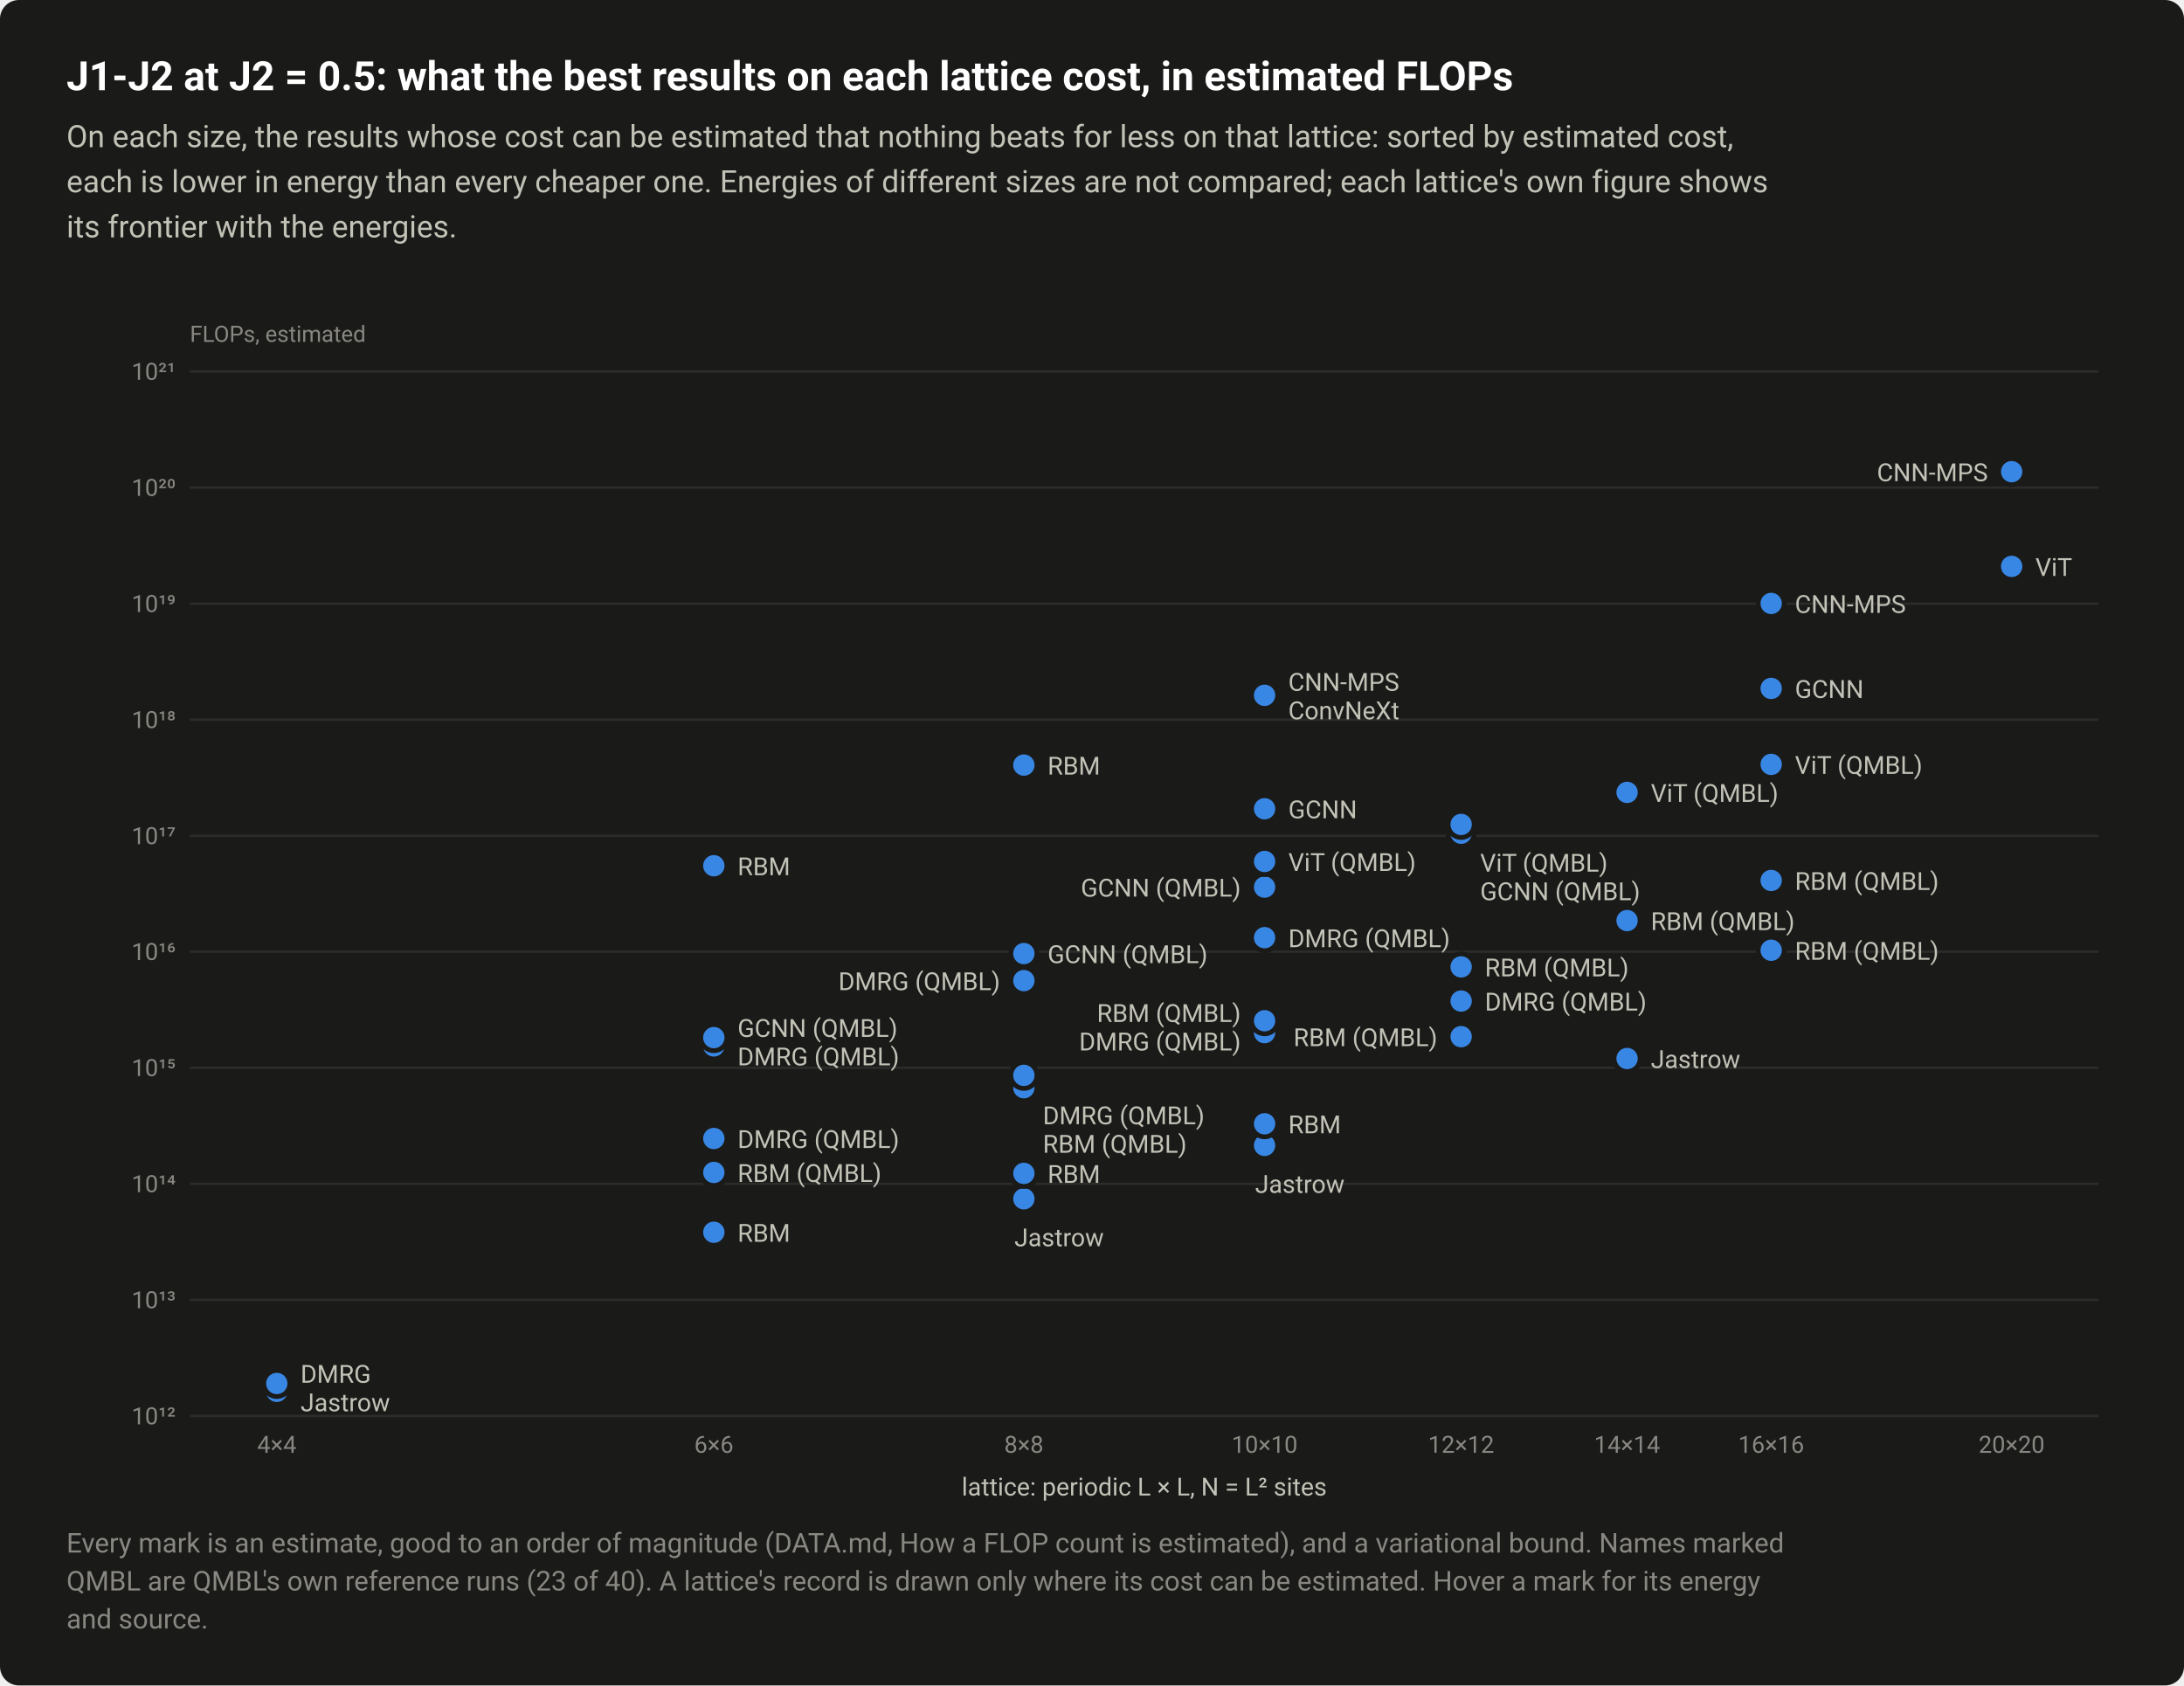
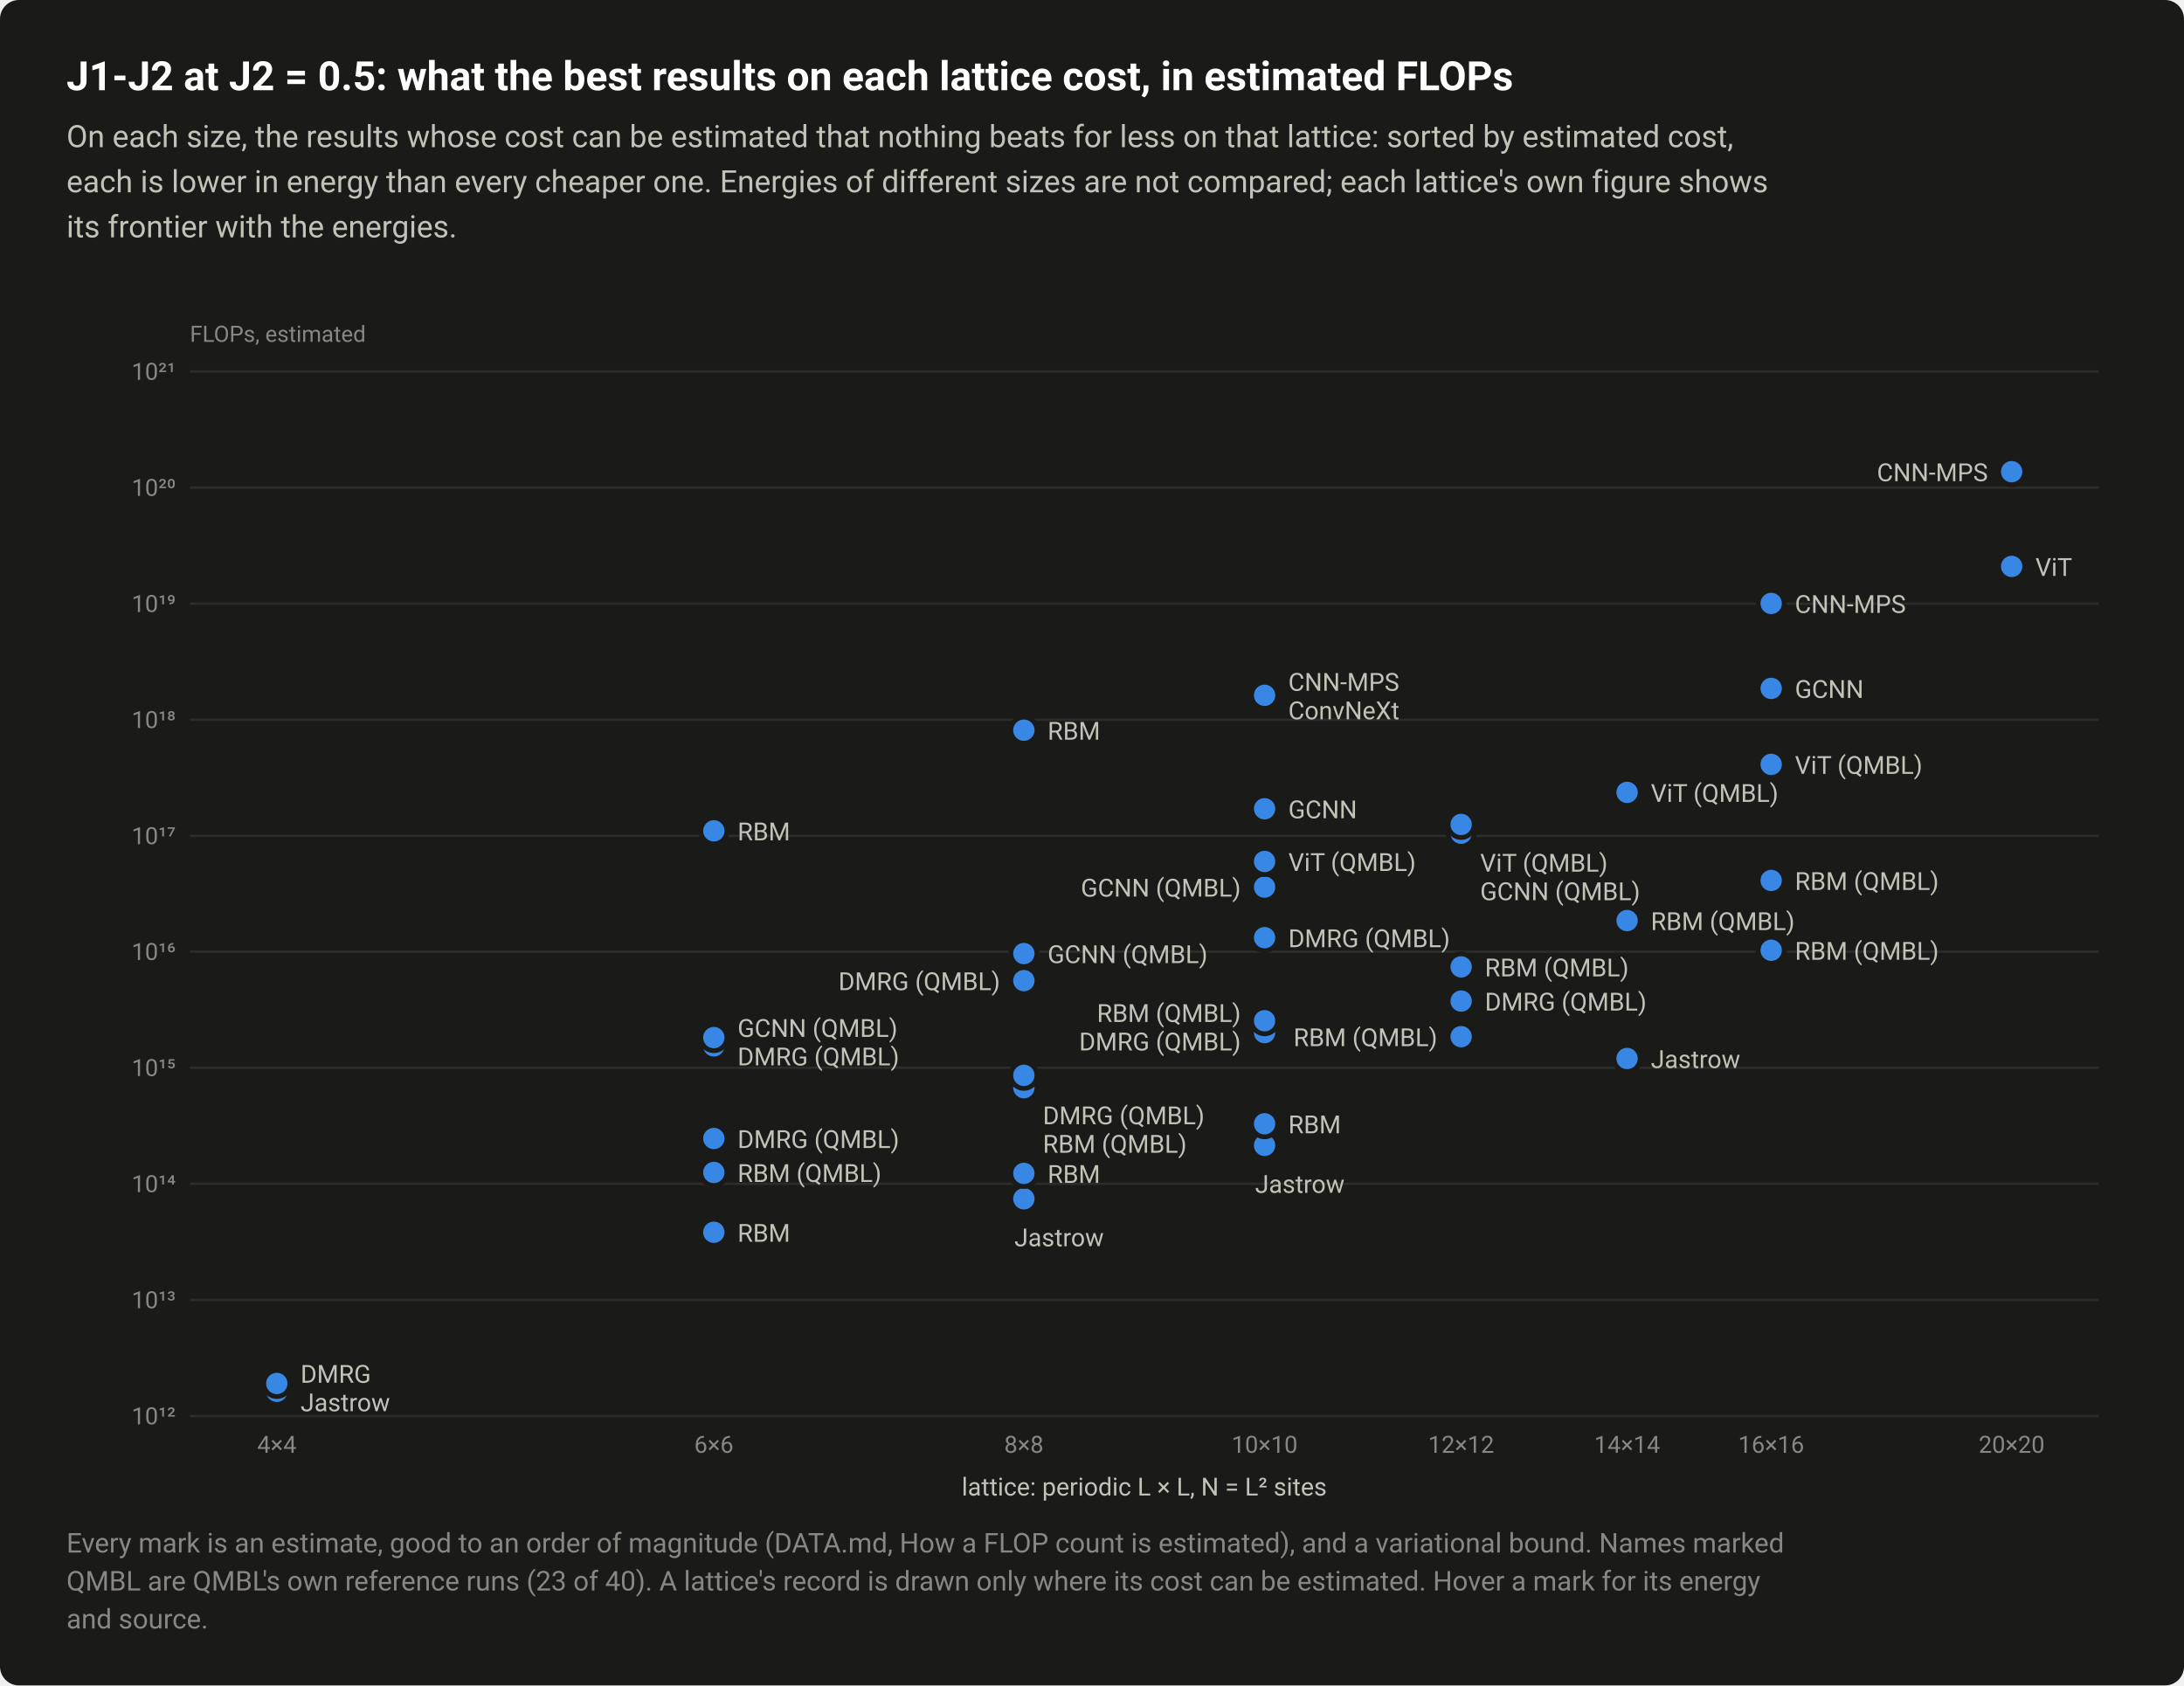
<svg xmlns="http://www.w3.org/2000/svg" width="920" height="710" viewBox="0 0 920 710" role="img" aria-labelledby="title desc">
  <style>text{font-family:system-ui,-apple-system,"Segoe UI",Roboto,"Helvetica Neue",Arial,sans-serif}</style>
  <rect width="920" height="710" rx="8" fill="#1a1a19" />
  <text x="28" y="38" font-size="17" fill="#ffffff" font-weight="600">J1-J2 at J2 = 0.5: what the best results on each lattice cost, in estimated FLOPs</text>
  <text x="28" y="62" font-size="13" fill="#c3c2b7">On each size, the results whose cost can be estimated that nothing beats for less on that lattice: sorted by estimated cost,</text>
  <text x="28" y="81" font-size="13" fill="#c3c2b7">each is lower in energy than every cheaper one. Energies of different sizes are not compared; each lattice's own figure shows</text>
  <text x="28" y="100" font-size="13" fill="#c3c2b7">its frontier with the energies.</text>
  <text x="116.6" y="612" font-size="10" fill="#898781" text-anchor="middle" style="font-variant-numeric:tabular-nums">4×4</text>
  <text x="300.7" y="612" font-size="10" fill="#898781" text-anchor="middle" style="font-variant-numeric:tabular-nums">6×6</text>
  <text x="431.3" y="612" font-size="10" fill="#898781" text-anchor="middle" style="font-variant-numeric:tabular-nums">8×8</text>
  <text x="532.7" y="612" font-size="10" fill="#898781" text-anchor="middle" style="font-variant-numeric:tabular-nums">10×10</text>
  <text x="615.5" y="612" font-size="10" fill="#898781" text-anchor="middle" style="font-variant-numeric:tabular-nums">12×12</text>
  <text x="685.4" y="612" font-size="10" fill="#898781" text-anchor="middle" style="font-variant-numeric:tabular-nums">14×14</text>
  <text x="746.1" y="612" font-size="10" fill="#898781" text-anchor="middle" style="font-variant-numeric:tabular-nums">16×16</text>
  <text x="847.4" y="612" font-size="10" fill="#898781" text-anchor="middle" style="font-variant-numeric:tabular-nums">20×20</text>
  <text x="482" y="630" font-size="10.5" fill="#c3c2b7" text-anchor="middle">lattice: periodic L × L, N = L² sites</text>
  <path d="M80 596.5H884" stroke="#2c2c2a" stroke-width="1" />
  <text x="74" y="600" font-size="10" fill="#898781" text-anchor="end" style="font-variant-numeric:tabular-nums">10¹²</text>
  <path d="M80 547.6H884" stroke="#2c2c2a" stroke-width="1" />
  <text x="74" y="551.1" font-size="10" fill="#898781" text-anchor="end" style="font-variant-numeric:tabular-nums">10¹³</text>
  <path d="M80 498.7H884" stroke="#2c2c2a" stroke-width="1" />
  <text x="74" y="502.2" font-size="10" fill="#898781" text-anchor="end" style="font-variant-numeric:tabular-nums">10¹⁴</text>
  <path d="M80 449.8H884" stroke="#2c2c2a" stroke-width="1" />
  <text x="74" y="453.3" font-size="10" fill="#898781" text-anchor="end" style="font-variant-numeric:tabular-nums">10¹⁵</text>
  <path d="M80 400.9H884" stroke="#2c2c2a" stroke-width="1" />
  <text x="74" y="404.4" font-size="10" fill="#898781" text-anchor="end" style="font-variant-numeric:tabular-nums">10¹⁶</text>
  <path d="M80 352.1H884" stroke="#2c2c2a" stroke-width="1" />
  <text x="74" y="355.6" font-size="10" fill="#898781" text-anchor="end" style="font-variant-numeric:tabular-nums">10¹⁷</text>
  <path d="M80 303.2H884" stroke="#2c2c2a" stroke-width="1" />
  <text x="74" y="306.7" font-size="10" fill="#898781" text-anchor="end" style="font-variant-numeric:tabular-nums">10¹⁸</text>
  <path d="M80 254.3H884" stroke="#2c2c2a" stroke-width="1" />
  <text x="74" y="257.8" font-size="10" fill="#898781" text-anchor="end" style="font-variant-numeric:tabular-nums">10¹⁹</text>
  <path d="M80 205.4H884" stroke="#2c2c2a" stroke-width="1" />
  <text x="74" y="208.9" font-size="10" fill="#898781" text-anchor="end" style="font-variant-numeric:tabular-nums">10²⁰</text>
  <path d="M80 156.5H884" stroke="#2c2c2a" stroke-width="1" />
  <text x="74" y="160" font-size="10" fill="#898781" text-anchor="end" style="font-variant-numeric:tabular-nums">10²¹</text>
  <text x="80" y="144" font-size="9.5" fill="#898781">FLOPs, estimated</text>
  <a class="pt" href="/instances/#r-J1J2_square_16_P_0_5-4921131a">
    <circle cx="116.6" cy="586.1" r="6.5" fill="#1a1a19" />
    <circle cx="116.6" cy="586.1" r="4.5" fill="#3987e5" />
  </a>
  <a class="pt" href="/instances/#r-J1J2_square_16_P_0_5-cc10bf40">
    <circle cx="116.6" cy="582.8" r="6.5" fill="#1a1a19" />
    <circle cx="116.6" cy="582.8" r="4.5" fill="#3987e5" />
  </a>
  <a class="pt" href="/instances/#r-J1J2_square_36_P_0_5-6451bead">
    <circle cx="300.7" cy="519.1" r="6.5" fill="#1a1a19" />
    <circle cx="300.7" cy="519.1" r="4.5" fill="#3987e5" />
  </a>
  <a class="pt" href="/instances/#r-J1J2_square_36_P_0_5-3adffae8">
    <circle cx="300.7" cy="493.9" r="6.5" fill="#1a1a19" />
    <circle cx="300.7" cy="493.9" r="4.5" fill="#3987e5" />
  </a>
  <a class="pt" href="/instances/#r-J1J2_square_36_P_0_5-c485ba96">
    <circle cx="300.7" cy="479.6" r="6.5" fill="#1a1a19" />
    <circle cx="300.7" cy="479.6" r="4.5" fill="#3987e5" />
  </a>
  <a class="pt" href="/instances/#r-J1J2_square_36_P_0_5-61d120a4">
    <circle cx="300.7" cy="440.6" r="6.5" fill="#1a1a19" />
    <circle cx="300.7" cy="440.6" r="4.5" fill="#3987e5" />
  </a>
  <a class="pt" href="/instances/#r-J1J2_square_36_P_0_5-ee3fe380">
    <circle cx="300.7" cy="437.1" r="6.5" fill="#1a1a19" />
    <circle cx="300.7" cy="437.1" r="4.5" fill="#3987e5" />
  </a>
  <a class="pt" href="/instances/#r-J1J2_square_36_P_0_5-40590522">
-     <circle cx="300.7" cy="364.7" r="6.5" fill="#1a1a19" />
-     <circle cx="300.7" cy="364.7" r="4.5" fill="#3987e5" />
+     <circle cx="300.7" cy="350" r="6.5" fill="#1a1a19" />
+     <circle cx="300.7" cy="350" r="4.5" fill="#3987e5" />
  </a>
  <a class="pt" href="/instances/#r-J1J2_square_64_P_0_5-84457ced">
    <circle cx="431.3" cy="505" r="6.5" fill="#1a1a19" />
    <circle cx="431.3" cy="505" r="4.5" fill="#3987e5" />
  </a>
  <a class="pt" href="/instances/#r-J1J2_square_64_P_0_5-cd3e8d7f">
    <circle cx="431.3" cy="494.3" r="6.5" fill="#1a1a19" />
    <circle cx="431.3" cy="494.3" r="4.5" fill="#3987e5" />
  </a>
  <a class="pt" href="/instances/#r-J1J2_square_64_P_0_5-7f9ad353">
    <circle cx="431.3" cy="458.2" r="6.5" fill="#1a1a19" />
    <circle cx="431.3" cy="458.2" r="4.5" fill="#3987e5" />
  </a>
  <a class="pt" href="/instances/#r-J1J2_square_64_P_0_5-3460bf62">
    <circle cx="431.3" cy="453" r="6.5" fill="#1a1a19" />
    <circle cx="431.3" cy="453" r="4.5" fill="#3987e5" />
  </a>
  <a class="pt" href="/instances/#r-J1J2_square_64_P_0_5-1bf1b02c">
    <circle cx="431.3" cy="413.1" r="6.5" fill="#1a1a19" />
    <circle cx="431.3" cy="413.1" r="4.5" fill="#3987e5" />
  </a>
  <a class="pt" href="/instances/#r-J1J2_square_64_P_0_5-b1c90421">
    <circle cx="431.3" cy="401.7" r="6.5" fill="#1a1a19" />
    <circle cx="431.3" cy="401.7" r="4.5" fill="#3987e5" />
  </a>
  <a class="pt" href="/instances/#r-J1J2_square_64_P_0_5-8bc1dbc4">
-     <circle cx="431.3" cy="322.3" r="6.5" fill="#1a1a19" />
-     <circle cx="431.3" cy="322.3" r="4.5" fill="#3987e5" />
+     <circle cx="431.3" cy="307.6" r="6.5" fill="#1a1a19" />
+     <circle cx="431.3" cy="307.6" r="4.5" fill="#3987e5" />
  </a>
  <a class="pt" href="/instances/#r-J1J2_square_100_P_0_5-dbd2d87d">
    <circle cx="532.7" cy="482.5" r="6.5" fill="#1a1a19" />
    <circle cx="532.7" cy="482.5" r="4.5" fill="#3987e5" />
  </a>
  <a class="pt" href="/instances/#r-J1J2_square_100_P_0_5-1b97fb43">
    <circle cx="532.7" cy="473.4" r="6.5" fill="#1a1a19" />
    <circle cx="532.7" cy="473.4" r="4.5" fill="#3987e5" />
  </a>
  <a class="pt" href="/instances/#r-J1J2_square_100_P_0_5-56bf39d2">
    <circle cx="532.7" cy="435" r="6.5" fill="#1a1a19" />
    <circle cx="532.7" cy="435" r="4.5" fill="#3987e5" />
  </a>
  <a class="pt" href="/instances/#r-J1J2_square_100_P_0_5-580575b1">
    <circle cx="532.7" cy="430" r="6.5" fill="#1a1a19" />
    <circle cx="532.7" cy="430" r="4.5" fill="#3987e5" />
  </a>
  <a class="pt" href="/instances/#r-J1J2_square_100_P_0_5-74dc1ac9">
    <circle cx="532.7" cy="395" r="6.5" fill="#1a1a19" />
    <circle cx="532.7" cy="395" r="4.5" fill="#3987e5" />
  </a>
  <a class="pt" href="/instances/#r-J1J2_square_100_P_0_5-bb23793d">
    <circle cx="532.7" cy="373.7" r="6.5" fill="#1a1a19" />
    <circle cx="532.7" cy="373.7" r="4.5" fill="#3987e5" />
  </a>
  <a class="pt" href="/instances/#r-J1J2_square_100_P_0_5-231f0a06">
    <circle cx="532.7" cy="362.9" r="6.5" fill="#1a1a19" />
    <circle cx="532.7" cy="362.9" r="4.5" fill="#3987e5" />
  </a>
  <a class="pt" href="/instances/#r-J1J2_square_100_P_0_5-988c58f6">
    <circle cx="532.7" cy="340.7" r="6.5" fill="#1a1a19" />
    <circle cx="532.7" cy="340.7" r="4.5" fill="#3987e5" />
  </a>
  <a class="pt" href="/instances/#r-J1J2_square_100_P_0_5-fde6ab0d">
    <circle cx="532.7" cy="293.1" r="6.5" fill="#1a1a19" />
    <circle cx="532.7" cy="293.1" r="4.5" fill="#3987e5" />
  </a>
  <a class="pt" href="/instances/#r-J1J2_square_100_P_0_5-106137cc">
    <circle cx="532.7" cy="292.9" r="6.5" fill="#1a1a19" />
    <circle cx="532.7" cy="292.9" r="4.5" fill="#3987e5" />
  </a>
  <a class="pt" href="/instances/#r-J1J2_square_144_P_0_5-6efe39a2">
    <circle cx="615.5" cy="436.7" r="6.5" fill="#1a1a19" />
    <circle cx="615.5" cy="436.7" r="4.5" fill="#3987e5" />
  </a>
  <a class="pt" href="/instances/#r-J1J2_square_144_P_0_5-44a9ca14">
    <circle cx="615.5" cy="421.7" r="6.5" fill="#1a1a19" />
    <circle cx="615.5" cy="421.7" r="4.5" fill="#3987e5" />
  </a>
  <a class="pt" href="/instances/#r-J1J2_square_144_P_0_5-b187246c">
    <circle cx="615.5" cy="407.3" r="6.5" fill="#1a1a19" />
    <circle cx="615.5" cy="407.3" r="4.5" fill="#3987e5" />
  </a>
  <a class="pt" href="/instances/#r-J1J2_square_144_P_0_5-101e5ede">
    <circle cx="615.5" cy="351" r="6.5" fill="#1a1a19" />
    <circle cx="615.5" cy="351" r="4.5" fill="#3987e5" />
  </a>
  <a class="pt" href="/instances/#r-J1J2_square_144_P_0_5-87116f8b">
    <circle cx="615.5" cy="347.3" r="6.5" fill="#1a1a19" />
    <circle cx="615.5" cy="347.3" r="4.5" fill="#3987e5" />
  </a>
  <a class="pt" href="/instances/#r-J1J2_square_196_P_0_5-f24ecaf9">
    <circle cx="685.4" cy="445.9" r="6.5" fill="#1a1a19" />
    <circle cx="685.4" cy="445.9" r="4.5" fill="#3987e5" />
  </a>
  <a class="pt" href="/instances/#r-J1J2_square_196_P_0_5-fb3744dd">
    <circle cx="685.4" cy="387.8" r="6.5" fill="#1a1a19" />
    <circle cx="685.4" cy="387.8" r="4.5" fill="#3987e5" />
  </a>
  <a class="pt" href="/instances/#r-J1J2_square_196_P_0_5-101f2fc2">
    <circle cx="685.4" cy="333.8" r="6.5" fill="#1a1a19" />
    <circle cx="685.4" cy="333.8" r="4.5" fill="#3987e5" />
  </a>
  <a class="pt" href="/instances/#r-J1J2_square_256_P_0_5-d3303a72">
    <circle cx="746.1" cy="400.3" r="6.5" fill="#1a1a19" />
    <circle cx="746.1" cy="400.3" r="4.5" fill="#3987e5" />
  </a>
  <a class="pt" href="/instances/#r-J1J2_square_256_P_0_5-adb35e59">
    <circle cx="746.1" cy="370.9" r="6.5" fill="#1a1a19" />
    <circle cx="746.1" cy="370.9" r="4.5" fill="#3987e5" />
  </a>
  <a class="pt" href="/instances/#r-J1J2_square_256_P_0_5-ee77cdcb">
    <circle cx="746.1" cy="322" r="6.5" fill="#1a1a19" />
    <circle cx="746.1" cy="322" r="4.5" fill="#3987e5" />
  </a>
  <a class="pt" href="/instances/#r-J1J2_square_256_P_0_5-f7135ada">
    <circle cx="746.1" cy="290" r="6.5" fill="#1a1a19" />
    <circle cx="746.1" cy="290" r="4.5" fill="#3987e5" />
  </a>
  <a class="pt" href="/instances/#r-J1J2_square_256_P_0_5-ecf481da">
    <circle cx="746.1" cy="254.2" r="6.5" fill="#1a1a19" />
    <circle cx="746.1" cy="254.2" r="4.5" fill="#3987e5" />
  </a>
  <a class="pt" href="/instances/#r-J1J2_square_400_P_0_5-825b800b">
    <circle cx="847.4" cy="238.6" r="6.5" fill="#1a1a19" />
    <circle cx="847.4" cy="238.6" r="4.5" fill="#3987e5" />
  </a>
  <a class="pt" href="/instances/#r-J1J2_square_400_P_0_5-db944cee">
    <circle cx="847.4" cy="198.7" r="6.5" fill="#1a1a19" />
    <circle cx="847.4" cy="198.7" r="4.5" fill="#3987e5" />
  </a>
  <a class="pt" href="/instances/#r-J1J2_square_400_P_0_5-db944cee">
    <text x="837.4" y="202.7" font-size="10.5" fill="#c3c2b7" text-anchor="end">CNN-MPS</text>
  </a>
  <a class="pt" href="/instances/#r-J1J2_square_400_P_0_5-825b800b">
    <text x="857.4" y="242.6" font-size="10.5" fill="#c3c2b7" text-anchor="start">ViT</text>
  </a>
  <a class="pt" href="/instances/#r-J1J2_square_256_P_0_5-ecf481da">
    <text x="756.1" y="258.2" font-size="10.5" fill="#c3c2b7" text-anchor="start">CNN-MPS</text>
  </a>
  <a class="pt" href="/instances/#r-J1J2_square_256_P_0_5-f7135ada">
    <text x="756.1" y="294" font-size="10.5" fill="#c3c2b7" text-anchor="start">GCNN</text>
  </a>
  <a class="pt" href="/instances/#r-J1J2_square_100_P_0_5-106137cc">
    <text x="542.7" y="291" font-size="10.5" fill="#c3c2b7" text-anchor="start">CNN-MPS</text>
  </a>
  <a class="pt" href="/instances/#r-J1J2_square_100_P_0_5-fde6ab0d">
    <text x="542.7" y="303" font-size="10.5" fill="#c3c2b7" text-anchor="start">ConvNeXt</text>
  </a>
+   <a class="pt" href="/instances/#r-J1J2_square_64_P_0_5-8bc1dbc4">
+     <text x="441.3" y="311.6" font-size="10.5" fill="#c3c2b7" text-anchor="start">RBM</text>
+   </a>
  <a class="pt" href="/instances/#r-J1J2_square_256_P_0_5-ee77cdcb">
    <text x="756.1" y="326" font-size="10.5" fill="#c3c2b7" text-anchor="start">ViT (QMBL)</text>
  </a>
-   <a class="pt" href="/instances/#r-J1J2_square_64_P_0_5-8bc1dbc4">
-     <text x="441.3" y="326.3" font-size="10.5" fill="#c3c2b7" text-anchor="start">RBM</text>
-   </a>
  <a class="pt" href="/instances/#r-J1J2_square_196_P_0_5-101f2fc2">
    <text x="695.4" y="337.8" font-size="10.5" fill="#c3c2b7" text-anchor="start">ViT (QMBL)</text>
  </a>
  <a class="pt" href="/instances/#r-J1J2_square_100_P_0_5-988c58f6">
    <text x="542.7" y="344.7" font-size="10.5" fill="#c3c2b7" text-anchor="start">GCNN</text>
  </a>
  <a class="pt" href="/instances/#r-J1J2_square_144_P_0_5-87116f8b">
    <text x="623.5" y="367.2" font-size="10.5" fill="#c3c2b7" text-anchor="start">ViT (QMBL)</text>
  </a>
  <a class="pt" href="/instances/#r-J1J2_square_144_P_0_5-101e5ede">
    <text x="623.5" y="379.2" font-size="10.5" fill="#c3c2b7" text-anchor="start">GCNN (QMBL)</text>
  </a>
+   <a class="pt" href="/instances/#r-J1J2_square_36_P_0_5-40590522">
+     <text x="310.7" y="354" font-size="10.5" fill="#c3c2b7" text-anchor="start">RBM</text>
+   </a>
  <a class="pt" href="/instances/#r-J1J2_square_100_P_0_5-231f0a06">
    <text x="542.7" y="366.9" font-size="10.5" fill="#c3c2b7" text-anchor="start">ViT (QMBL)</text>
-   </a>
-   <a class="pt" href="/instances/#r-J1J2_square_36_P_0_5-40590522">
-     <text x="310.7" y="368.7" font-size="10.5" fill="#c3c2b7" text-anchor="start">RBM</text>
  </a>
  <a class="pt" href="/instances/#r-J1J2_square_256_P_0_5-adb35e59">
    <text x="756.1" y="374.9" font-size="10.5" fill="#c3c2b7" text-anchor="start">RBM (QMBL)</text>
  </a>
  <a class="pt" href="/instances/#r-J1J2_square_100_P_0_5-bb23793d">
    <text x="522.7" y="377.7" font-size="10.5" fill="#c3c2b7" text-anchor="end">GCNN (QMBL)</text>
  </a>
  <a class="pt" href="/instances/#r-J1J2_square_196_P_0_5-fb3744dd">
    <text x="695.4" y="391.8" font-size="10.5" fill="#c3c2b7" text-anchor="start">RBM (QMBL)</text>
  </a>
  <a class="pt" href="/instances/#r-J1J2_square_100_P_0_5-74dc1ac9">
    <text x="542.7" y="399" font-size="10.5" fill="#c3c2b7" text-anchor="start">DMRG (QMBL)</text>
  </a>
  <a class="pt" href="/instances/#r-J1J2_square_256_P_0_5-d3303a72">
    <text x="756.1" y="404.3" font-size="10.5" fill="#c3c2b7" text-anchor="start">RBM (QMBL)</text>
  </a>
  <a class="pt" href="/instances/#r-J1J2_square_64_P_0_5-b1c90421">
    <text x="441.3" y="405.7" font-size="10.5" fill="#c3c2b7" text-anchor="start">GCNN (QMBL)</text>
  </a>
  <a class="pt" href="/instances/#r-J1J2_square_144_P_0_5-b187246c">
    <text x="625.5" y="411.3" font-size="10.5" fill="#c3c2b7" text-anchor="start">RBM (QMBL)</text>
  </a>
  <a class="pt" href="/instances/#r-J1J2_square_64_P_0_5-1bf1b02c">
    <text x="421.3" y="417.1" font-size="10.5" fill="#c3c2b7" text-anchor="end">DMRG (QMBL)</text>
  </a>
  <a class="pt" href="/instances/#r-J1J2_square_144_P_0_5-44a9ca14">
    <text x="625.5" y="425.7" font-size="10.5" fill="#c3c2b7" text-anchor="start">DMRG (QMBL)</text>
  </a>
  <a class="pt" href="/instances/#r-J1J2_square_100_P_0_5-580575b1">
    <text x="522.7" y="430.5" font-size="10.5" fill="#c3c2b7" text-anchor="end">RBM (QMBL)</text>
  </a>
  <a class="pt" href="/instances/#r-J1J2_square_100_P_0_5-56bf39d2">
    <text x="522.7" y="442.5" font-size="10.5" fill="#c3c2b7" text-anchor="end">DMRG (QMBL)</text>
  </a>
  <a class="pt" href="/instances/#r-J1J2_square_144_P_0_5-6efe39a2">
    <text x="605.5" y="440.7" font-size="10.5" fill="#c3c2b7" text-anchor="end">RBM (QMBL)</text>
  </a>
  <a class="pt" href="/instances/#r-J1J2_square_36_P_0_5-ee3fe380">
    <text x="310.7" y="436.8" font-size="10.5" fill="#c3c2b7" text-anchor="start">GCNN (QMBL)</text>
  </a>
  <a class="pt" href="/instances/#r-J1J2_square_36_P_0_5-61d120a4">
    <text x="310.7" y="448.8" font-size="10.5" fill="#c3c2b7" text-anchor="start">DMRG (QMBL)</text>
  </a>
  <a class="pt" href="/instances/#r-J1J2_square_196_P_0_5-f24ecaf9">
    <text x="695.4" y="449.9" font-size="10.5" fill="#c3c2b7" text-anchor="start">Jastrow</text>
  </a>
  <a class="pt" href="/instances/#r-J1J2_square_64_P_0_5-3460bf62">
    <text x="439.3" y="473.6" font-size="10.5" fill="#c3c2b7" text-anchor="start">DMRG (QMBL)</text>
  </a>
  <a class="pt" href="/instances/#r-J1J2_square_64_P_0_5-7f9ad353">
    <text x="439.3" y="485.6" font-size="10.5" fill="#c3c2b7" text-anchor="start">RBM (QMBL)</text>
  </a>
  <a class="pt" href="/instances/#r-J1J2_square_100_P_0_5-1b97fb43">
    <text x="542.7" y="477.4" font-size="10.5" fill="#c3c2b7" text-anchor="start">RBM</text>
  </a>
  <a class="pt" href="/instances/#r-J1J2_square_36_P_0_5-c485ba96">
    <text x="310.7" y="483.6" font-size="10.5" fill="#c3c2b7" text-anchor="start">DMRG (QMBL)</text>
  </a>
  <a class="pt" href="/instances/#r-J1J2_square_100_P_0_5-dbd2d87d">
    <text x="528.7" y="502.5" font-size="10.5" fill="#c3c2b7" text-anchor="start">Jastrow</text>
  </a>
  <a class="pt" href="/instances/#r-J1J2_square_36_P_0_5-3adffae8">
    <text x="310.7" y="497.9" font-size="10.5" fill="#c3c2b7" text-anchor="start">RBM (QMBL)</text>
  </a>
  <a class="pt" href="/instances/#r-J1J2_square_64_P_0_5-cd3e8d7f">
    <text x="441.3" y="498.3" font-size="10.5" fill="#c3c2b7" text-anchor="start">RBM</text>
  </a>
  <a class="pt" href="/instances/#r-J1J2_square_64_P_0_5-84457ced">
    <text x="427.3" y="525" font-size="10.5" fill="#c3c2b7" text-anchor="start">Jastrow</text>
  </a>
  <a class="pt" href="/instances/#r-J1J2_square_36_P_0_5-6451bead">
    <text x="310.7" y="523.1" font-size="10.5" fill="#c3c2b7" text-anchor="start">RBM</text>
  </a>
  <a class="pt" href="/instances/#r-J1J2_square_16_P_0_5-cc10bf40">
    <text x="126.6" y="582.5" font-size="10.5" fill="#c3c2b7" text-anchor="start">DMRG</text>
  </a>
  <a class="pt" href="/instances/#r-J1J2_square_16_P_0_5-4921131a">
    <text x="126.6" y="594.5" font-size="10.5" fill="#c3c2b7" text-anchor="start">Jastrow</text>
  </a>
  <text x="28" y="654" font-size="11.5" fill="#898781">Every mark is an estimate, good to an order of magnitude (DATA.md, How a FLOP count is estimated), and a variational bound. Names marked</text>
  <text x="28" y="670" font-size="11.5" fill="#898781">QMBL are QMBL's own reference runs (23 of 40). A lattice's record is drawn only where its cost can be estimated. Hover a mark for its energy</text>
  <text x="28" y="686" font-size="11.5" fill="#898781">and source.</text>
</svg>
